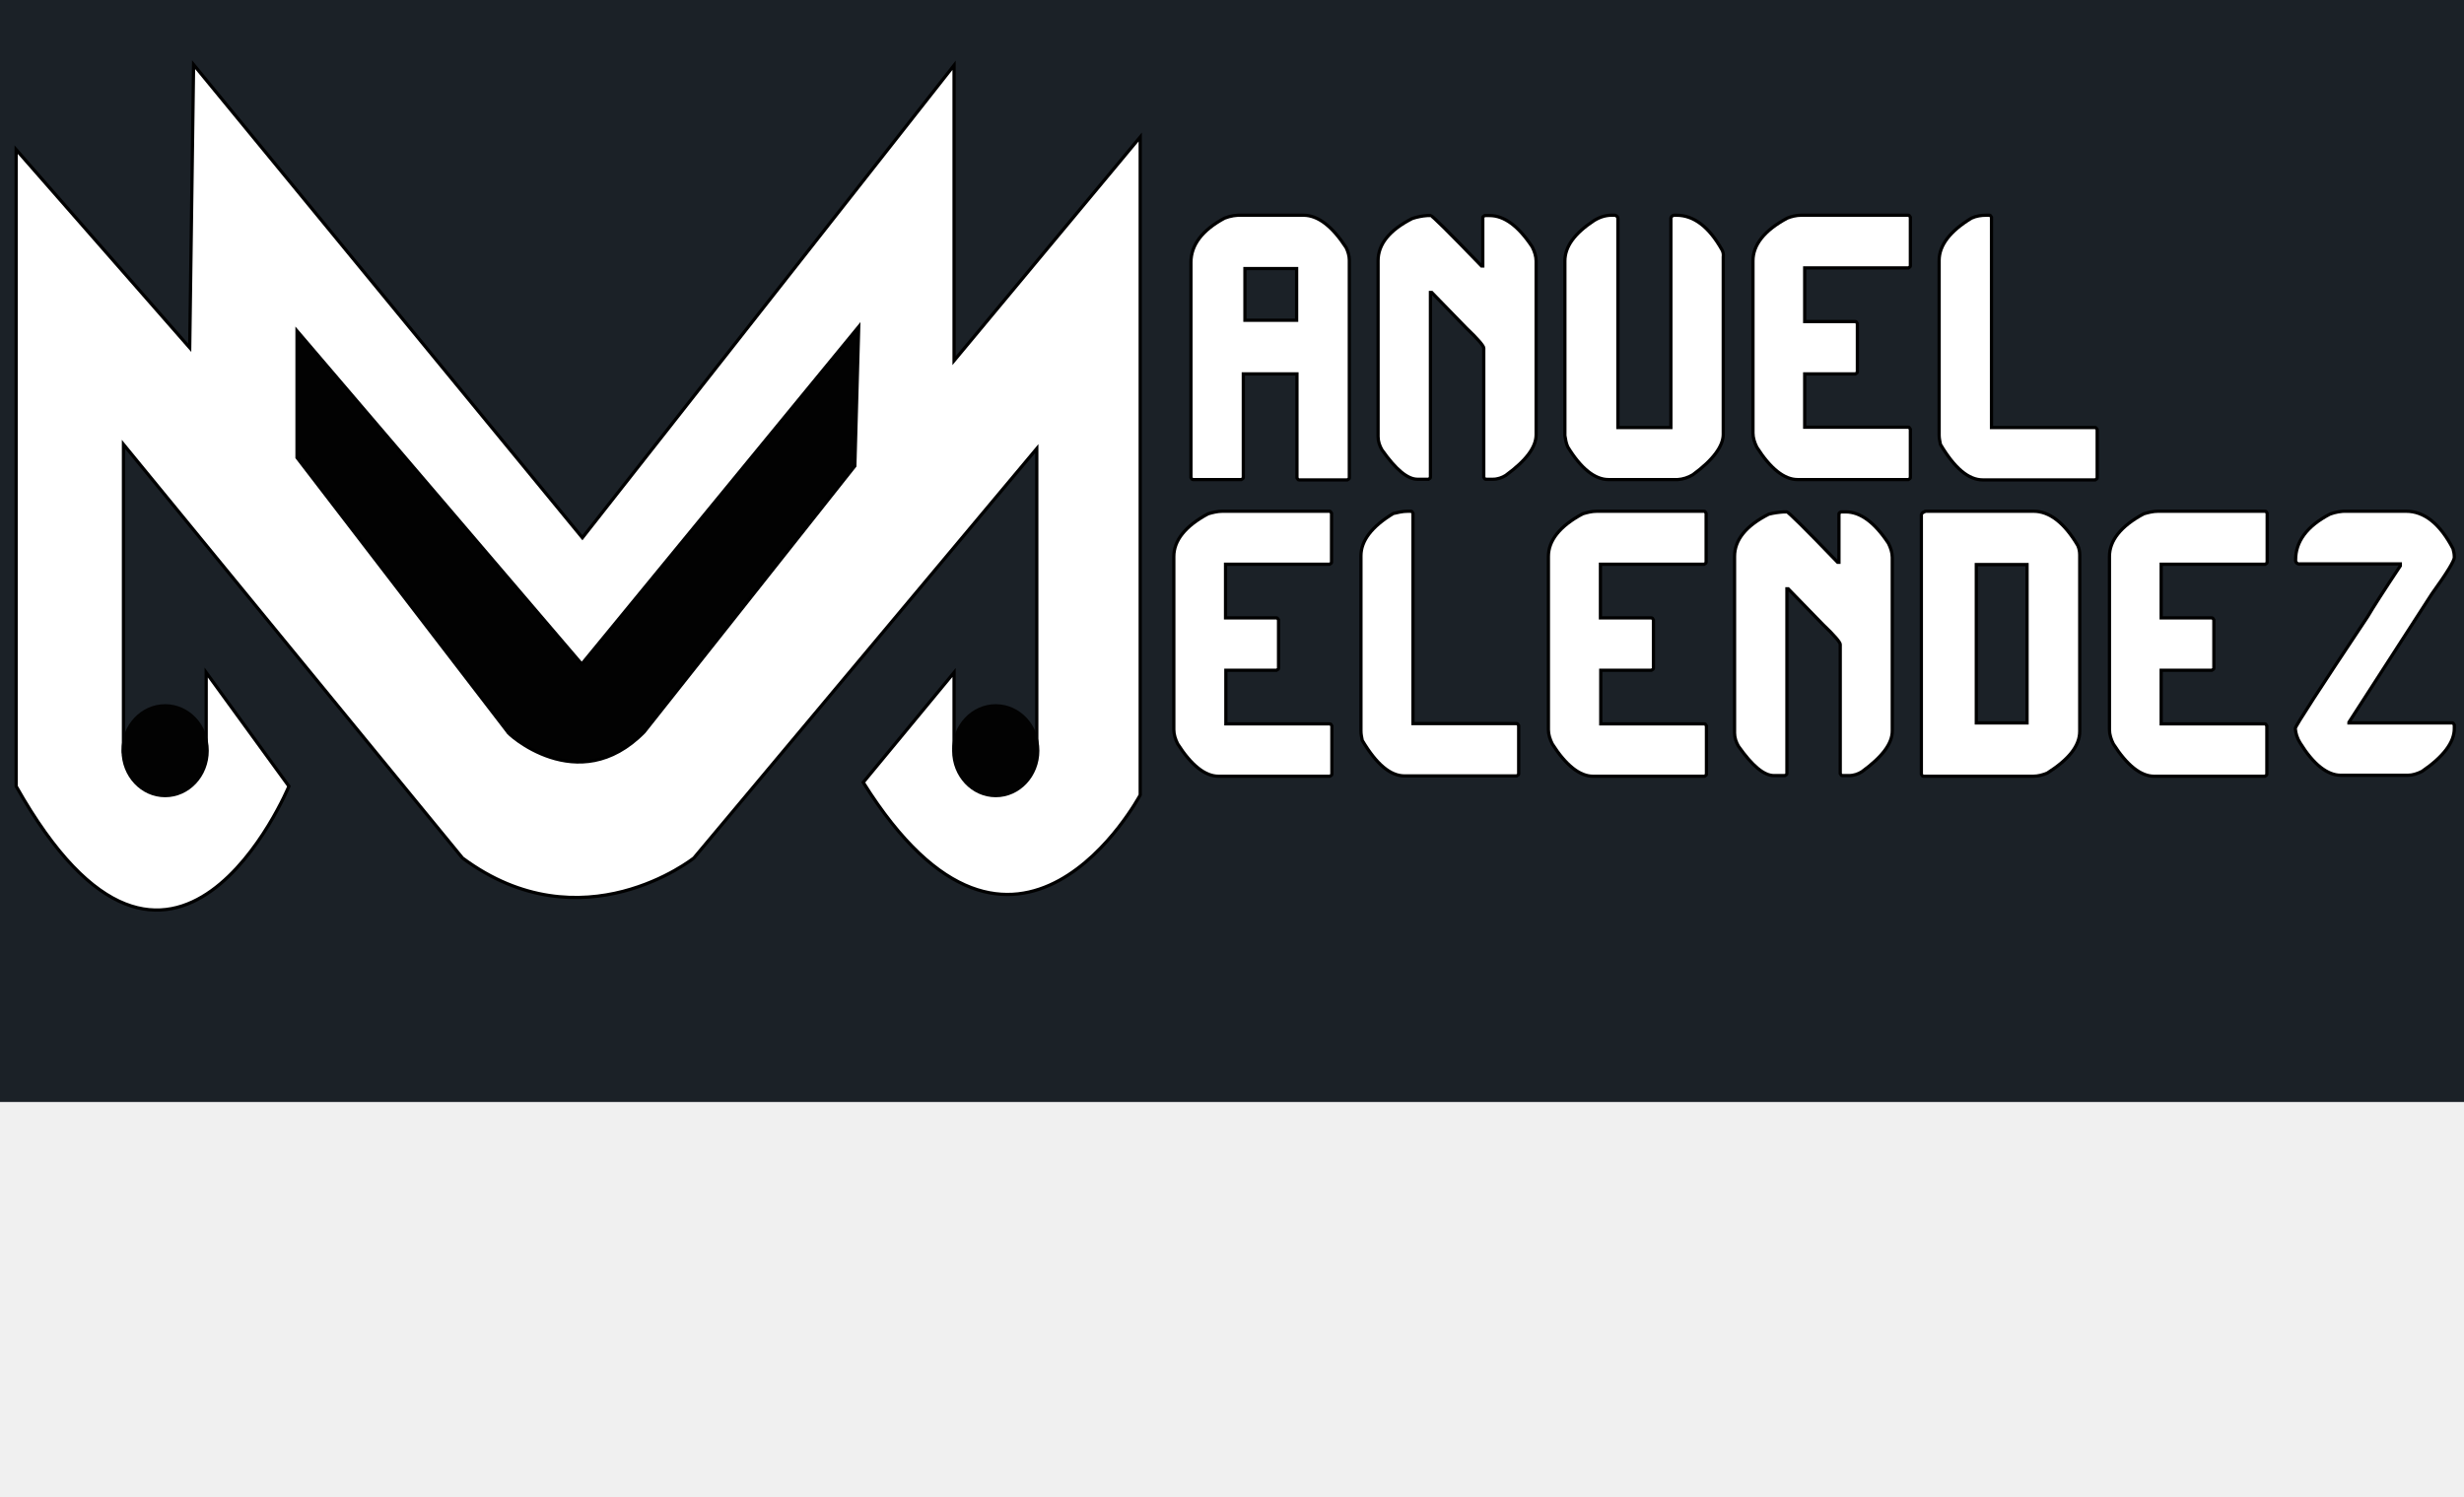
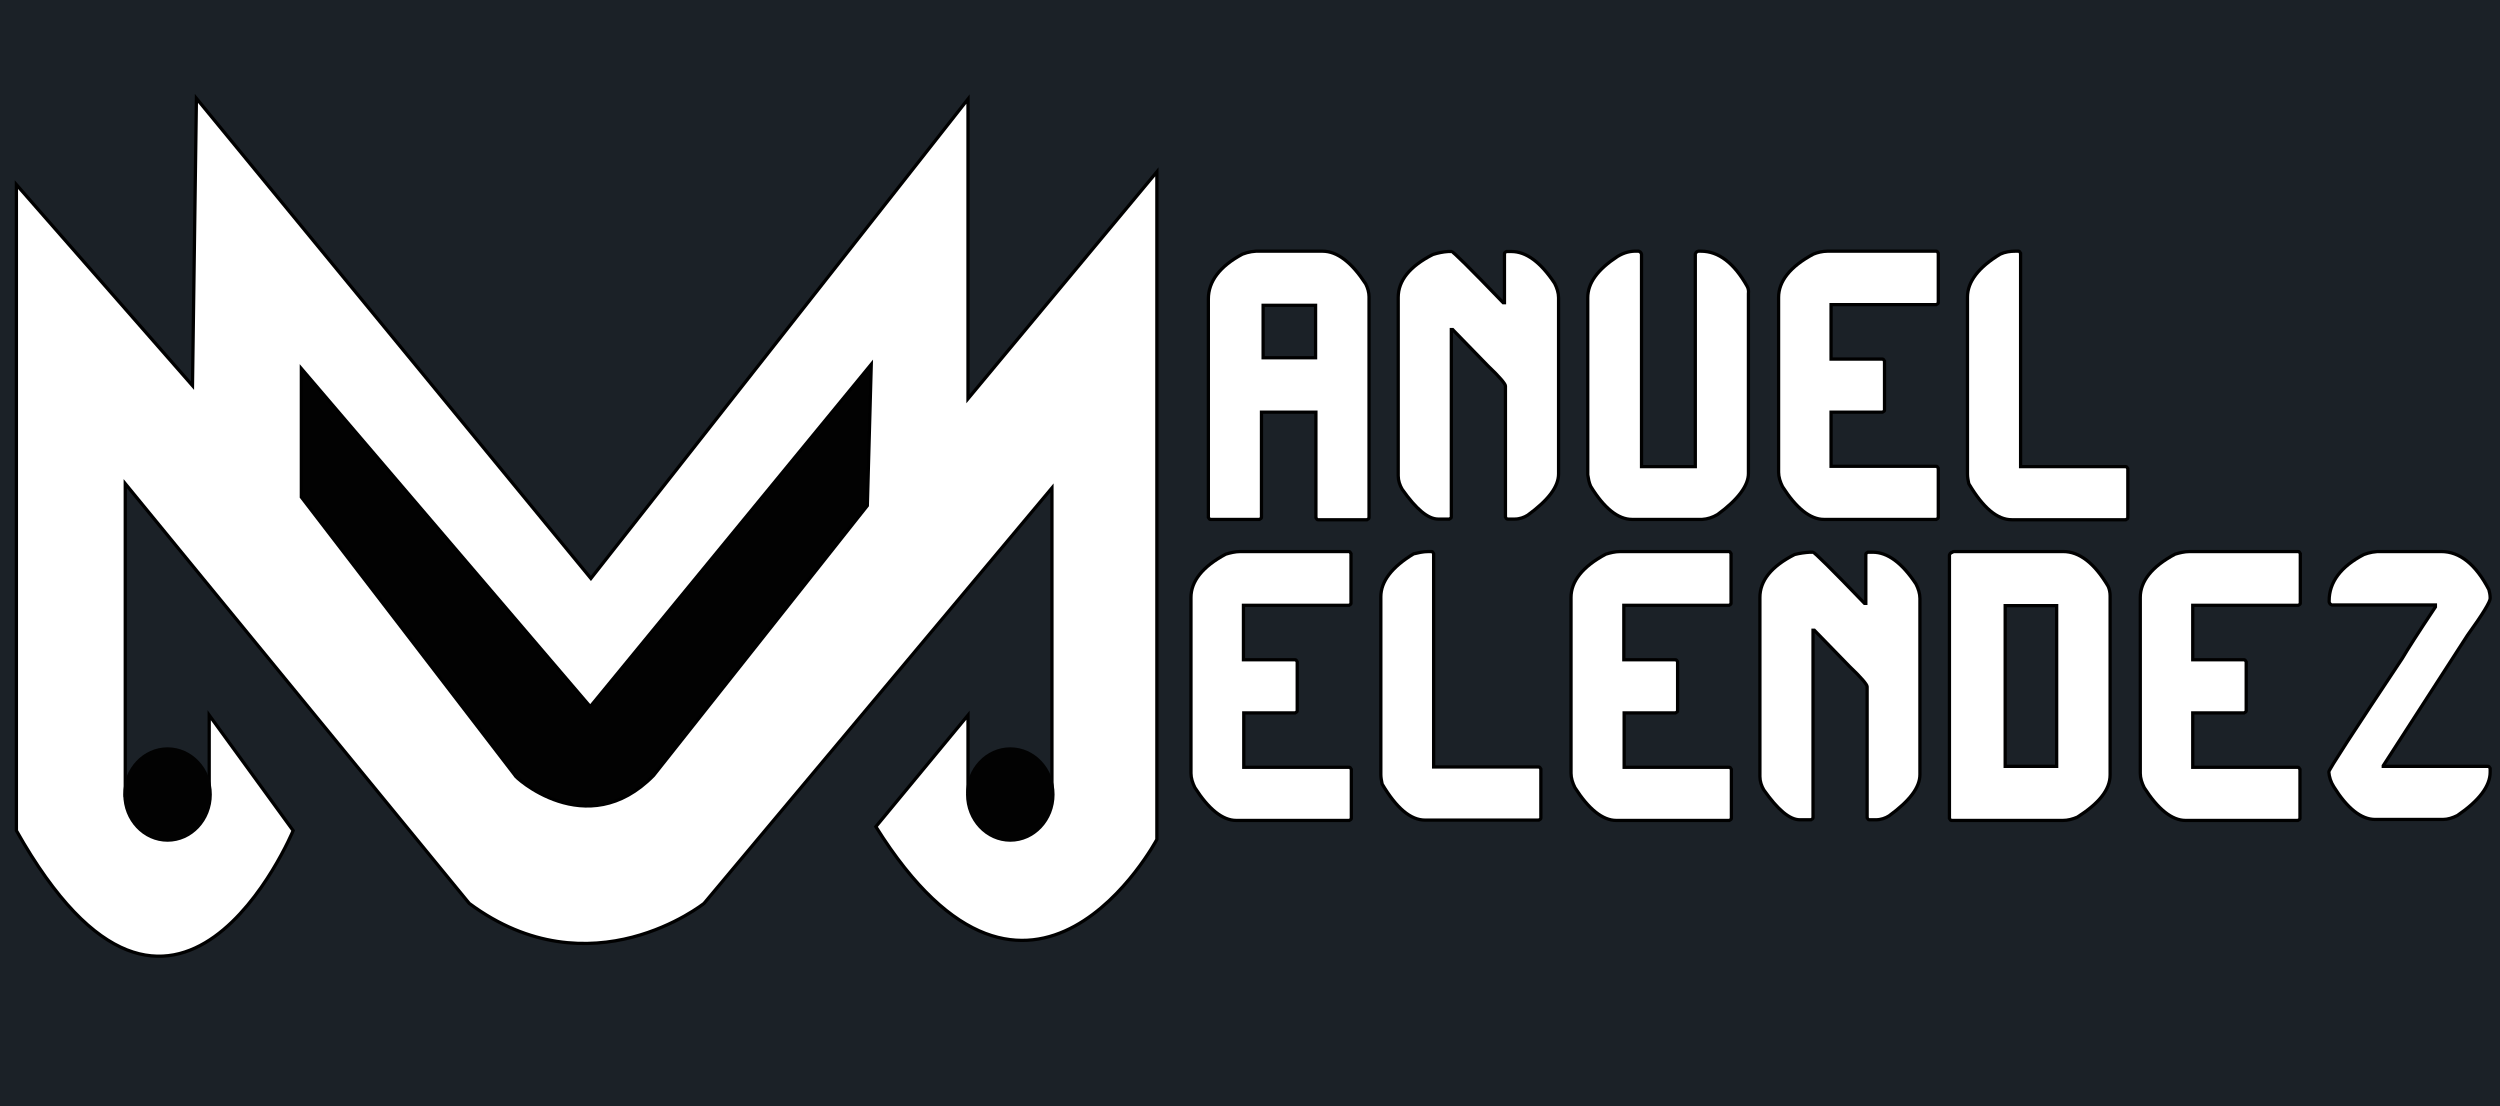
- <svg xmlns="http://www.w3.org/2000/svg" version="1.1" id="Capa_1" x="0px" y="0px" viewBox="0 0 762.4 463.2" style="enable-background:new 0 0 762.4 463.2;" xml:space="preserve">
+ <svg xmlns="http://www.w3.org/2000/svg" version="1.1" id="Capa_1" x="0px" y="0px" viewBox="0 0 762.4 337" style="enable-background:new 0 0 762.4 337;" xml:space="preserve">
  <style type="text/css">
	.st0{fill:#1B2127;}
	.st1{fill:#FFFFFF;stroke:#000000;stroke-miterlimit:10;}
	.st2{fill:#020202;stroke:#000000;stroke-miterlimit:10;}
	.st3{fill:#020202;}
</style>
  <g id="Capa_3">
-     <rect y="-10" class="st0" width="804" height="351" />
+     <rect class="st0" width="804" height="351" />
  </g>
  <g id="Capa_4">
-     <path class="st1" d="M384.4,66.6h18.9c4.5,0,8.9,3.4,13.2,10c0.6,1.2,1,2.6,1,3.9v67.4c0,0.2-0.2,0.4-0.6,0.6h-15   c-0.2,0-0.4-0.2-0.6-0.6v-32.2h-16.6v32.1c0,0.2-0.2,0.4-0.6,0.6h-15c-0.2,0-0.4-0.2-0.6-0.6V81.2c0-5.4,3.5-10,10.4-13.7   C380.7,66.8,382.6,66.5,384.4,66.6z M385.2,83.1v16h16v-16H385.2z" />
-     <path class="st1" d="M441.6,66.7h1.1c0.4,0,5.6,5.1,15.7,15.6h0.4v-15c0-0.2,0.2-0.4,0.6-0.6h1.5c4.5,0,8.9,3.2,13.2,9.7   c0.7,1.4,1.2,2.9,1.2,4.4v53.7c0,3.9-3.1,8-9.4,12.6c-1.1,0.7-2.5,1.2-4,1.2h-2.2c-0.2,0-0.4-0.2-0.6-0.6v-40   c0-0.6-1.7-2.7-5.4-6.2l-10.7-11h-0.4v57.2c0,0.2-0.2,0.4-0.6,0.6h-3.4c-3.1,0-6.7-3-11-9.1c-0.7-1.2-1.2-2.6-1.2-4.1V80.7   c0-5.1,3.5-9.5,10.6-13.1C438.6,67.1,440.1,66.8,441.6,66.7z" />
-     <path class="st1" d="M499.4,66.6c0.6-0.1,1.1,0.4,1.2,0.9c0,0.1,0,0.2,0,0.4v64.4H517V67.8c-0.1-0.6,0.4-1.1,0.9-1.2   c0.1,0,0.2,0,0.4,0h0.4c5.4,0,10.1,3.6,14.1,10.7c0.4,0.7,0.5,1.5,0.4,2.2v54.9c0,3.6-3.1,7.9-9.4,12.5c-1.5,0.9-3.1,1.4-4.7,1.5   h-21.4c-4.2,0-8.5-3.4-12.6-10.1c-0.5-1.1-0.7-2.2-0.9-3.5V80.8c0-4.5,3-8.6,9.1-12.6C495.3,67,497.2,66.5,499.4,66.6z" />
-     <path class="st1" d="M557.3,66.6h33.2c0.2,0,0.4,0.2,0.6,0.6v15.1c0,0.2-0.2,0.4-0.6,0.6h-32.1v16.6h15.7c0.2,0,0.4,0.2,0.6,0.6v15   c0,0.2-0.2,0.4-0.6,0.6h-15.7v16.5h32.1c0.2,0,0.4,0.2,0.6,0.6v15c0,0.2-0.2,0.4-0.6,0.6h-34.3c-4.1,0-8.4-3.4-12.6-10   c-0.7-1.4-1.2-2.9-1.2-4.4V80.7c0-4.9,3.5-9.4,10.6-13.2C554.2,67,555.8,66.6,557.3,66.6z" />
-     <path class="st1" d="M614.6,66.6h1c0.2,0,0.4,0.2,0.6,0.6v65.1h32.1c0.2,0,0.4,0.2,0.6,0.6v15c0,0.2-0.2,0.4-0.6,0.6h-34.8   c-4.4,0-8.7-3.6-13.1-11c-0.2-1-0.4-1.9-0.4-2.9V80.6c0-4.7,3.4-9.1,10-13.1C611.5,66.8,613.1,66.6,614.6,66.6z" />
-     <path class="st1" d="M378.2,158.2h33.2c0.2,0,0.4,0.2,0.6,0.6V174c0,0.2-0.2,0.4-0.6,0.6h-32.2v16.6H395c0.2,0,0.4,0.2,0.6,0.6v15   c0,0.2-0.2,0.4-0.6,0.6h-15.7V224h32.2c0.2,0,0.4,0.2,0.6,0.6v15c0,0.2-0.2,0.4-0.6,0.6H377c-4.1,0-8.4-3.4-12.6-10   c-0.7-1.4-1.2-2.9-1.2-4.4v-53.6c0-4.9,3.5-9.4,10.6-13.2C375.1,158.6,376.7,158.2,378.2,158.2z" />
-     <path class="st1" d="M435.6,158.2h1c0.2,0,0.4,0.2,0.6,0.6v65.1h32.1c0.2,0,0.4,0.2,0.6,0.6v15c0,0.2-0.2,0.4-0.6,0.6h-34.7   c-4.4,0-8.7-3.6-13.1-11c-0.2-1-0.4-1.9-0.4-2.9v-54.2c0-4.7,3.4-9.1,10-13.1C432.4,158.6,433.9,158.2,435.6,158.2z" />
-     <path class="st1" d="M494.1,158.2h33.2c0.2,0,0.4,0.2,0.6,0.6V174c0,0.2-0.2,0.4-0.6,0.6h-32.1v16.6H511c0.2,0,0.4,0.2,0.6,0.6v15   c0,0.2-0.2,0.4-0.6,0.6h-15.7V224h32.1c0.2,0,0.4,0.2,0.6,0.6v15c0,0.2-0.2,0.4-0.6,0.6h-34.5c-4.1,0-8.4-3.4-12.6-10   c-0.7-1.4-1.2-2.9-1.2-4.4v-53.6c0-4.9,3.5-9.4,10.6-13.2C491,158.6,492.5,158.2,494.1,158.2z" />
-     <path class="st1" d="M551.9,158.4h1c0.4,0,5.6,5.1,15.7,15.6h0.4v-15c0-0.2,0.2-0.4,0.6-0.6h1.5c4.5,0,8.9,3.2,13.2,9.7   c0.7,1.4,1.2,2.9,1.2,4.4v53.7c0,3.9-3.1,8-9.4,12.6c-1.1,0.7-2.5,1.2-4,1.2H570c-0.2,0-0.4-0.2-0.6-0.6v-40c0-0.6-1.7-2.7-5.4-6.2   l-10.7-11h-0.4v57.2c0,0.2-0.2,0.4-0.6,0.6h-3.4c-3.1,0-6.7-3-11-9.1c-0.7-1.2-1.2-2.6-1.2-4.1v-54.6c0-5.1,3.5-9.5,10.6-13.1   C548.9,158.7,550.4,158.5,551.9,158.4z" />
-     <path class="st1" d="M595.9,158.2h33.3c4.9,0,9.5,3.5,13.7,10.6c0.4,0.9,0.6,1.9,0.6,2.9v54.6c0,4.5-3.4,8.7-10,12.9   c-1.4,0.6-2.9,1-4.4,1h-34c-0.2,0-0.4-0.2-0.6-0.6v-80c-0.1-0.6,0.4-1.1,0.9-1.2C595.6,158.2,595.8,158.2,595.9,158.2z    M611.5,174.7v49h15.7v-49H611.5z" />
-     <path class="st1" d="M667.7,158.2h33.2c0.2,0,0.4,0.2,0.6,0.6V174c0,0.2-0.2,0.4-0.6,0.6h-32.2v16.6h15.7c0.2,0,0.4,0.2,0.6,0.6v15   c0,0.2-0.2,0.4-0.6,0.6h-15.7V224h32.1c0.2,0,0.4,0.2,0.6,0.6v15c0,0.2-0.2,0.4-0.6,0.6h-34.3c-4.1,0-8.4-3.4-12.6-10   c-0.7-1.4-1.2-2.9-1.2-4.4v-53.6c0-4.9,3.5-9.4,10.6-13.2C664.6,158.6,666.2,158.2,667.7,158.2z" />
-     <path class="st1" d="M726.3,158.2h18.2c5.6,0,10.5,3.9,14.5,11.6c0.2,0.7,0.4,1.6,0.4,2.5v0.2c0,1-2.2,4.7-6.9,11.2l-25.7,39.8v0.2   h32c0.2,0,0.4,0.2,0.6,0.6v1.2c0,4.2-3.4,8.7-10,13.2c-1.4,0.7-2.9,1.2-4.4,1.2h-20.7c-4.2,0-8.5-3.4-12.6-10   c-0.9-1.4-1.4-3-1.5-4.5c0-0.7,7.5-12.2,22.4-34.6c1.4-2.4,4.7-7.6,10.1-15.7v-0.6h-31.2c-0.6,0.1-1.1-0.4-1.2-0.9   c0-0.1,0-0.2,0-0.4c0-5.6,3.5-10.4,10.6-14.1C722.5,158.5,724.4,158.1,726.3,158.2z" />
+     <path class="st1" d="M384.4,76.6h18.9c4.5,0,8.9,3.4,13.2,10c0.6,1.2,1,2.6,1,3.9v67.4c0,0.2-0.2,0.4-0.6,0.6h-15   c-0.2,0-0.4-0.2-0.6-0.6v-32.2h-16.6v32.1c0,0.2-0.2,0.4-0.6,0.6h-15c-0.2,0-0.4-0.2-0.6-0.6V91.2c0-5.4,3.5-10,10.4-13.7   C380.7,76.8,382.6,76.5,384.4,76.6z M385.2,93.1v16h16v-16H385.2z" />
+     <path class="st1" d="M441.6,76.7h1.1c0.4,0,5.6,5.1,15.7,15.6h0.4v-15c0-0.2,0.2-0.4,0.6-0.6h1.5c4.5,0,8.9,3.2,13.2,9.7   c0.7,1.4,1.2,2.9,1.2,4.4v53.7c0,3.9-3.1,8-9.4,12.6c-1.1,0.7-2.5,1.2-4,1.2h-2.2c-0.2,0-0.4-0.2-0.6-0.6v-40   c0-0.6-1.7-2.7-5.4-6.2l-10.7-11h-0.4v57.2c0,0.2-0.2,0.4-0.6,0.6h-3.4c-3.1,0-6.7-3-11-9.1c-0.7-1.2-1.2-2.6-1.2-4.1V90.7   c0-5.1,3.5-9.5,10.6-13.1C438.6,77.1,440.1,76.8,441.6,76.7z" />
+     <path class="st1" d="M499.4,76.6c0.6-0.1,1.1,0.4,1.2,0.9c0,0.1,0,0.2,0,0.4v64.4H517V77.8c-0.1-0.6,0.4-1.1,0.9-1.2   c0.1,0,0.2,0,0.4,0h0.4c5.4,0,10.1,3.6,14.1,10.7c0.4,0.7,0.5,1.5,0.4,2.2v54.9c0,3.6-3.1,7.9-9.4,12.5c-1.5,0.9-3.1,1.4-4.7,1.5   h-21.4c-4.2,0-8.5-3.4-12.6-10.1c-0.5-1.1-0.7-2.2-0.9-3.5v-54c0-4.5,3-8.6,9.1-12.6C495.3,77,497.2,76.5,499.4,76.6z" />
+     <path class="st1" d="M557.3,76.6h33.2c0.2,0,0.4,0.2,0.6,0.6v15.1c0,0.2-0.2,0.4-0.6,0.6h-32.1v16.6h15.7c0.2,0,0.4,0.2,0.6,0.6v15   c0,0.2-0.2,0.4-0.6,0.6h-15.7v16.5h32.1c0.2,0,0.4,0.2,0.6,0.6v15c0,0.2-0.2,0.4-0.6,0.6h-34.3c-4.1,0-8.4-3.4-12.6-10   c-0.7-1.4-1.2-2.9-1.2-4.4V90.7c0-4.9,3.5-9.4,10.6-13.2C554.2,77,555.8,76.6,557.3,76.6z" />
+     <path class="st1" d="M614.6,76.6h1c0.2,0,0.4,0.2,0.6,0.6v65.1h32.1c0.2,0,0.4,0.2,0.6,0.6v15c0,0.2-0.2,0.4-0.6,0.6h-34.8   c-4.4,0-8.7-3.6-13.1-11c-0.2-1-0.4-1.9-0.4-2.9v-54c0-4.7,3.4-9.1,10-13.1C611.5,76.8,613.1,76.6,614.6,76.6z" />
+     <path class="st1" d="M378.2,168.2h33.2c0.2,0,0.4,0.2,0.6,0.6V184c0,0.2-0.2,0.4-0.6,0.6h-32.2v16.6H395c0.2,0,0.4,0.2,0.6,0.6v15   c0,0.2-0.2,0.4-0.6,0.6h-15.7V234h32.2c0.2,0,0.4,0.2,0.6,0.6v15c0,0.2-0.2,0.4-0.6,0.6H377c-4.1,0-8.4-3.4-12.6-10   c-0.7-1.4-1.2-2.9-1.2-4.4v-53.6c0-4.9,3.5-9.4,10.6-13.2C375.1,168.6,376.7,168.2,378.2,168.2z" />
+     <path class="st1" d="M435.6,168.2h1c0.2,0,0.4,0.2,0.6,0.6v65.1h32.1c0.2,0,0.4,0.2,0.6,0.6v15c0,0.2-0.2,0.4-0.6,0.6h-34.7   c-4.4,0-8.7-3.6-13.1-11c-0.2-1-0.4-1.9-0.4-2.9V182c0-4.7,3.4-9.1,10-13.1C432.4,168.6,433.9,168.2,435.6,168.2z" />
+     <path class="st1" d="M494.1,168.2h33.2c0.2,0,0.4,0.2,0.6,0.6V184c0,0.2-0.2,0.4-0.6,0.6h-32.1v16.6H511c0.2,0,0.4,0.2,0.6,0.6v15   c0,0.2-0.2,0.4-0.6,0.6h-15.7V234h32.1c0.2,0,0.4,0.2,0.6,0.6v15c0,0.2-0.2,0.4-0.6,0.6h-34.5c-4.1,0-8.4-3.4-12.6-10   c-0.7-1.4-1.2-2.9-1.2-4.4v-53.6c0-4.9,3.5-9.4,10.6-13.2C491,168.6,492.5,168.2,494.1,168.2z" />
+     <path class="st1" d="M551.9,168.4h1c0.4,0,5.6,5.1,15.7,15.6h0.4v-15c0-0.2,0.2-0.4,0.6-0.6h1.5c4.5,0,8.9,3.2,13.2,9.7   c0.7,1.4,1.2,2.9,1.2,4.4v53.7c0,3.9-3.1,8-9.4,12.6c-1.1,0.7-2.5,1.2-4,1.2H570c-0.2,0-0.4-0.2-0.6-0.6v-40c0-0.6-1.7-2.7-5.4-6.2   l-10.7-11h-0.4v57.2c0,0.2-0.2,0.4-0.6,0.6h-3.4c-3.1,0-6.7-3-11-9.1c-0.7-1.2-1.2-2.6-1.2-4.1v-54.6c0-5.1,3.5-9.5,10.6-13.1   C548.9,168.7,550.4,168.5,551.9,168.4z" />
+     <path class="st1" d="M595.9,168.2h33.3c4.9,0,9.5,3.5,13.7,10.6c0.4,0.9,0.6,1.9,0.6,2.9v54.6c0,4.5-3.4,8.7-10,12.9   c-1.4,0.6-2.9,1-4.4,1h-34c-0.2,0-0.4-0.2-0.6-0.6v-80c-0.1-0.6,0.4-1.1,0.9-1.2C595.6,168.2,595.8,168.2,595.9,168.2z    M611.5,184.7v49h15.7v-49H611.5z" />
+     <path class="st1" d="M667.7,168.2h33.2c0.2,0,0.4,0.2,0.6,0.6V184c0,0.2-0.2,0.4-0.6,0.6h-32.2v16.6h15.7c0.2,0,0.4,0.2,0.6,0.6v15   c0,0.2-0.2,0.4-0.6,0.6h-15.7V234h32.1c0.2,0,0.4,0.2,0.6,0.6v15c0,0.2-0.2,0.4-0.6,0.6h-34.3c-4.1,0-8.4-3.4-12.6-10   c-0.7-1.4-1.2-2.9-1.2-4.4v-53.6c0-4.9,3.5-9.4,10.6-13.2C664.6,168.6,666.2,168.2,667.7,168.2z" />
+     <path class="st1" d="M726.3,168.2h18.2c5.6,0,10.5,3.9,14.5,11.6c0.2,0.7,0.4,1.6,0.4,2.5v0.2c0,1-2.2,4.7-6.9,11.2l-25.7,39.8v0.2   h32c0.2,0,0.4,0.2,0.6,0.6v1.2c0,4.2-3.4,8.7-10,13.2c-1.4,0.7-2.9,1.2-4.4,1.2h-20.7c-4.2,0-8.5-3.4-12.6-10   c-0.9-1.4-1.4-3-1.5-4.5c0-0.7,7.5-12.2,22.4-34.6c1.4-2.4,4.7-7.6,10.1-15.7v-0.6h-31.2c-0.6,0.1-1.1-0.4-1.2-0.9   c0-0.1,0-0.2,0-0.4c0-5.6,3.5-10.4,10.6-14.1C722.5,168.5,724.4,168.1,726.3,168.2z" />
  </g>
  <g>
-     <path class="st1" d="M180.2,166.4l115-146.2v91.4l57.6-69.2V246c0,0-38.3,71.8-85.7-3.9l28.1-34v23.5c0,0,11.5,20.9,25.6,1.2v-94   L214.7,265.5c0,0-34.5,27.5-71.6,0l-104.9-128v95.4c0,0,14.1,20.9,25.6,0v-24.8l25.6,35.2c0,0-35.8,86.2-84.4,0v-197l53.7,61.3   L59.9,20L180.2,166.4z" />
-     <path class="st2" d="M91.9,102.4v39.2l65.2,84.9c-0.6,0,21.7,20.9,42.2,0l65.2-82.3l1.2-43.1l-85.7,104.4L91.9,102.4z" />
-     <ellipse class="st3" cx="51.1" cy="232.3" rx="13.5" ry="14.4" />
-     <ellipse class="st3" cx="308.1" cy="232.3" rx="13.5" ry="14.4" />
+     <path class="st1" d="M180.2,176.4l115-146.2v91.4l57.6-69.2V256c0,0-38.3,71.8-85.7-3.9l28.1-34v23.5c0,0,11.5,20.9,25.6,1.2v-94   L214.7,275.5c0,0-34.5,27.5-71.6,0l-104.9-128v95.4c0,0,14.1,20.9,25.6,0v-24.8l25.6,35.2c0,0-35.8,86.2-84.4,0v-197l53.7,61.3   L59.9,30L180.2,176.4z" />
+     <path class="st2" d="M91.9,112.4v39.2l65.2,84.9c-0.6,0,21.7,20.9,42.2,0l65.2-82.3l1.2-43.1L180,215.5L91.9,112.4z" />
+     <ellipse class="st3" cx="51.1" cy="242.3" rx="13.5" ry="14.4" />
+     <ellipse class="st3" cx="308.1" cy="242.3" rx="13.5" ry="14.4" />
  </g>
</svg>
